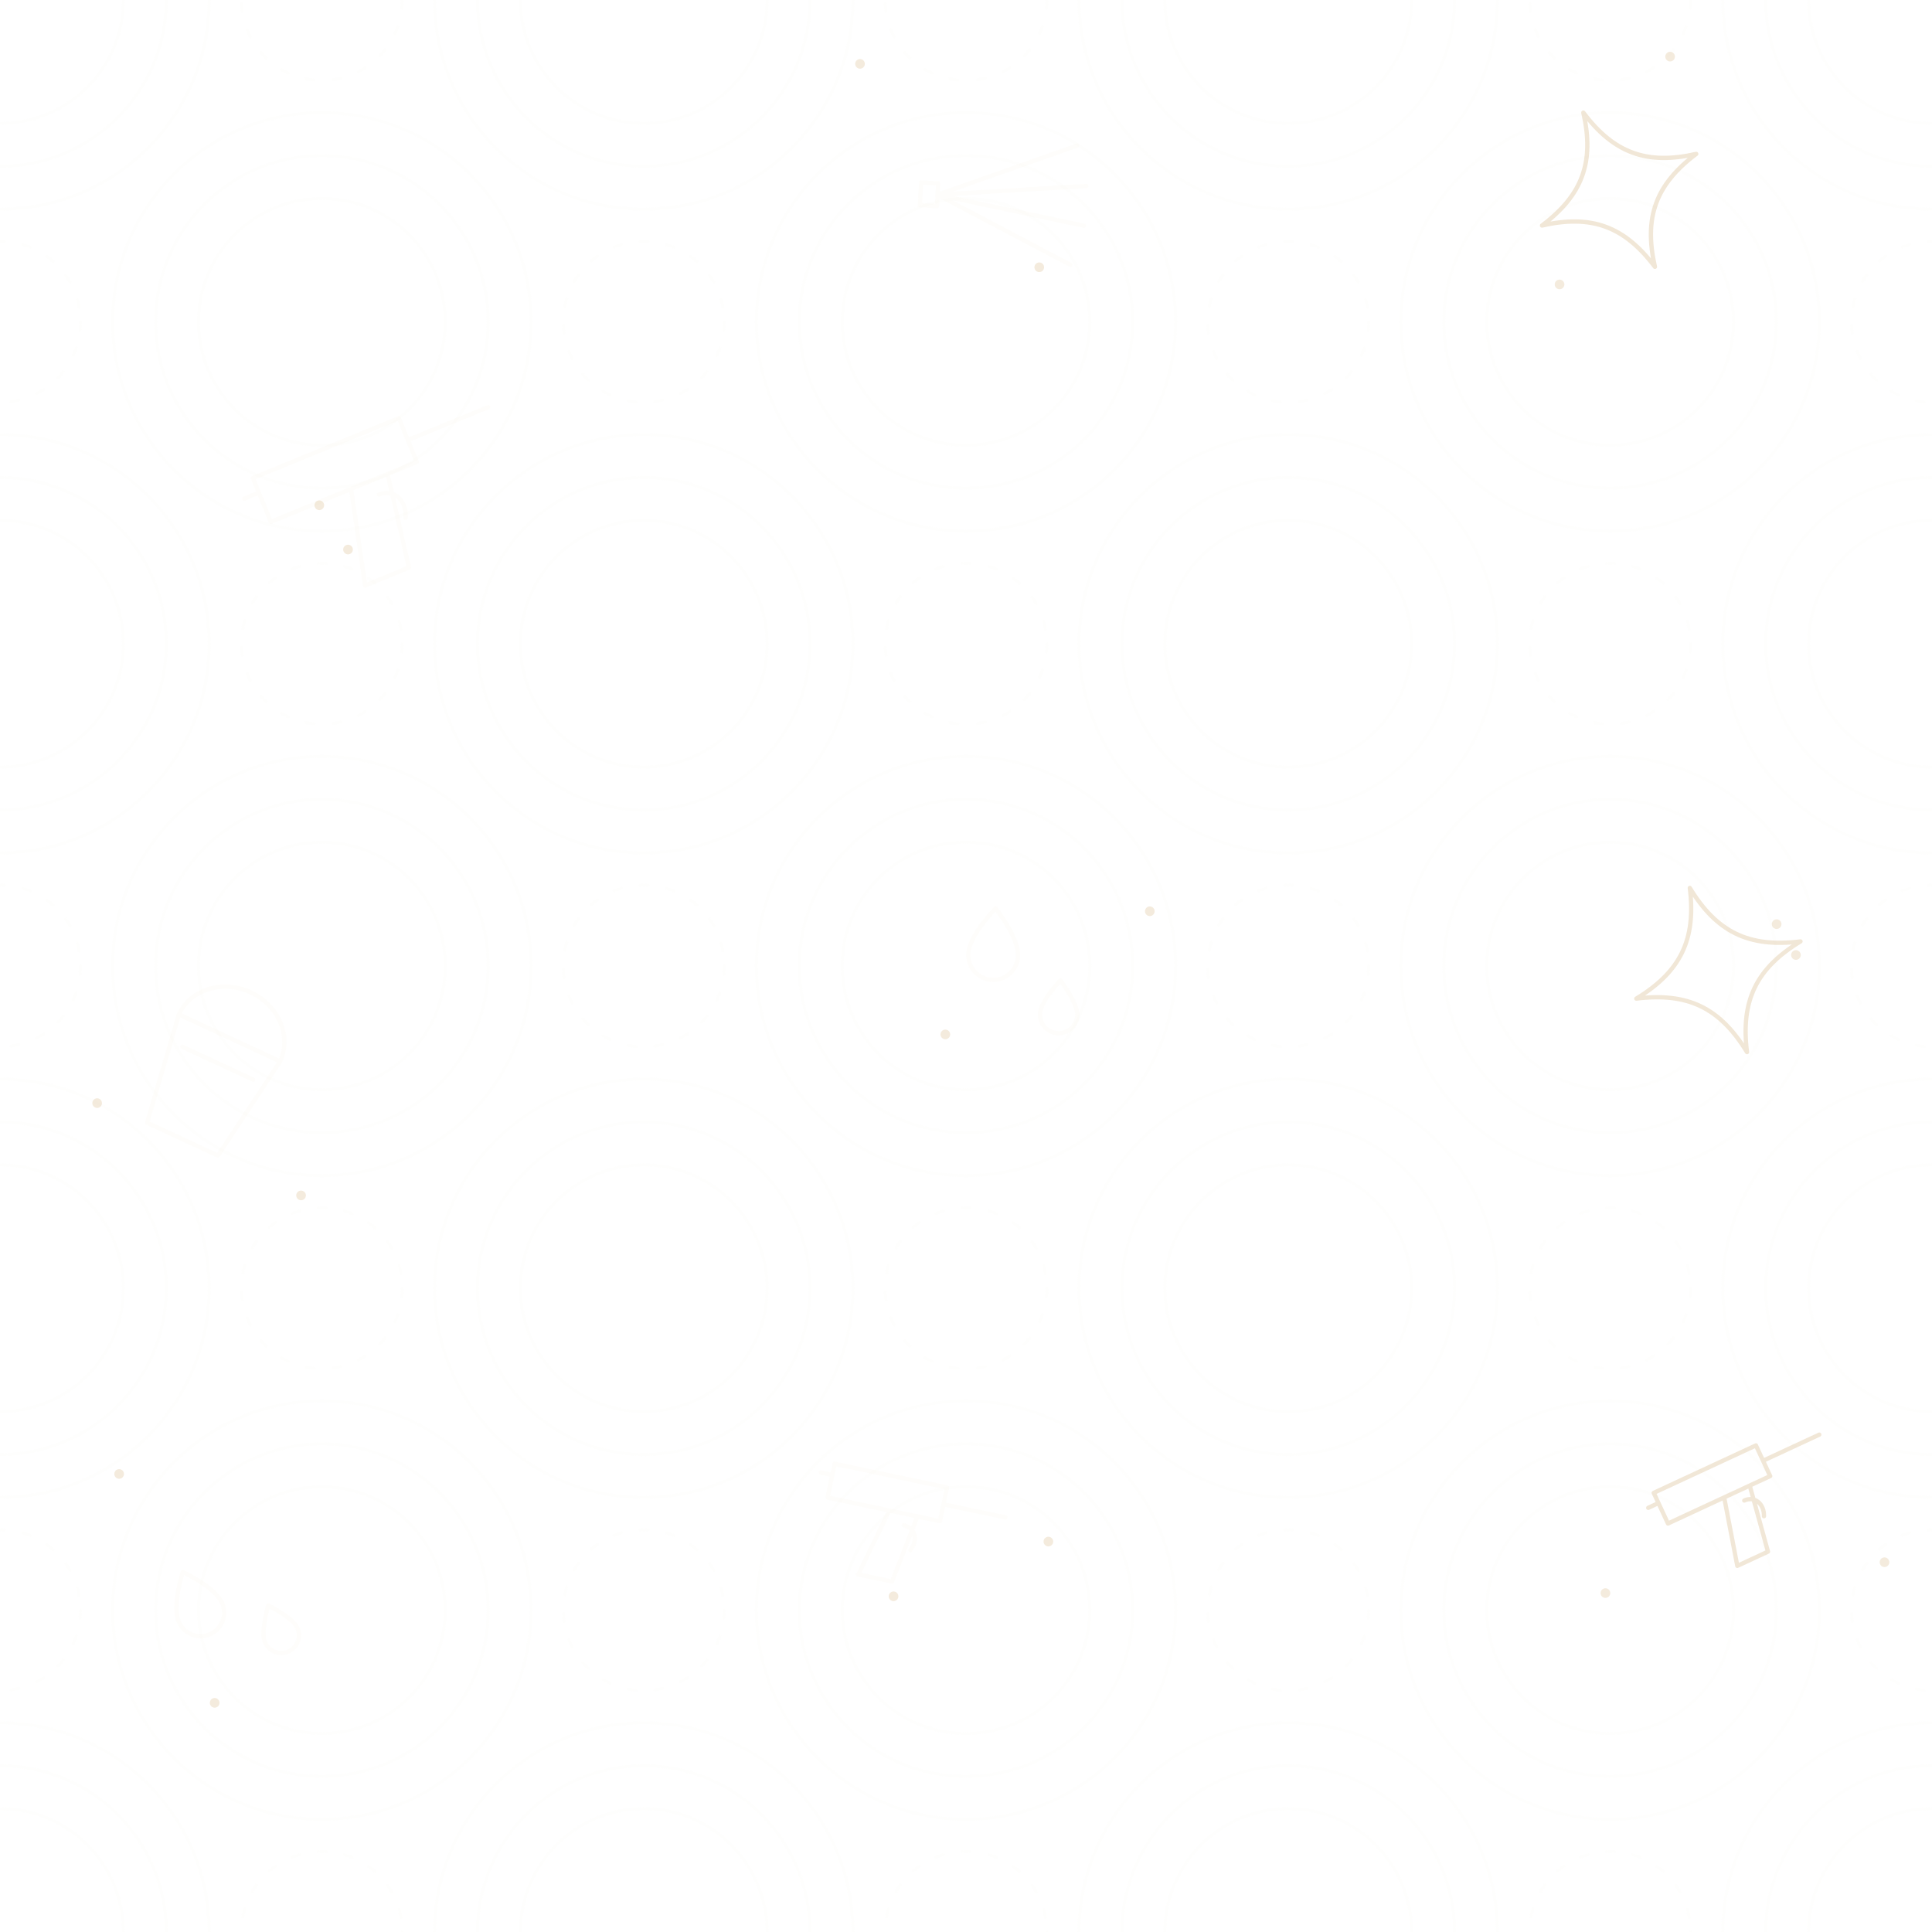
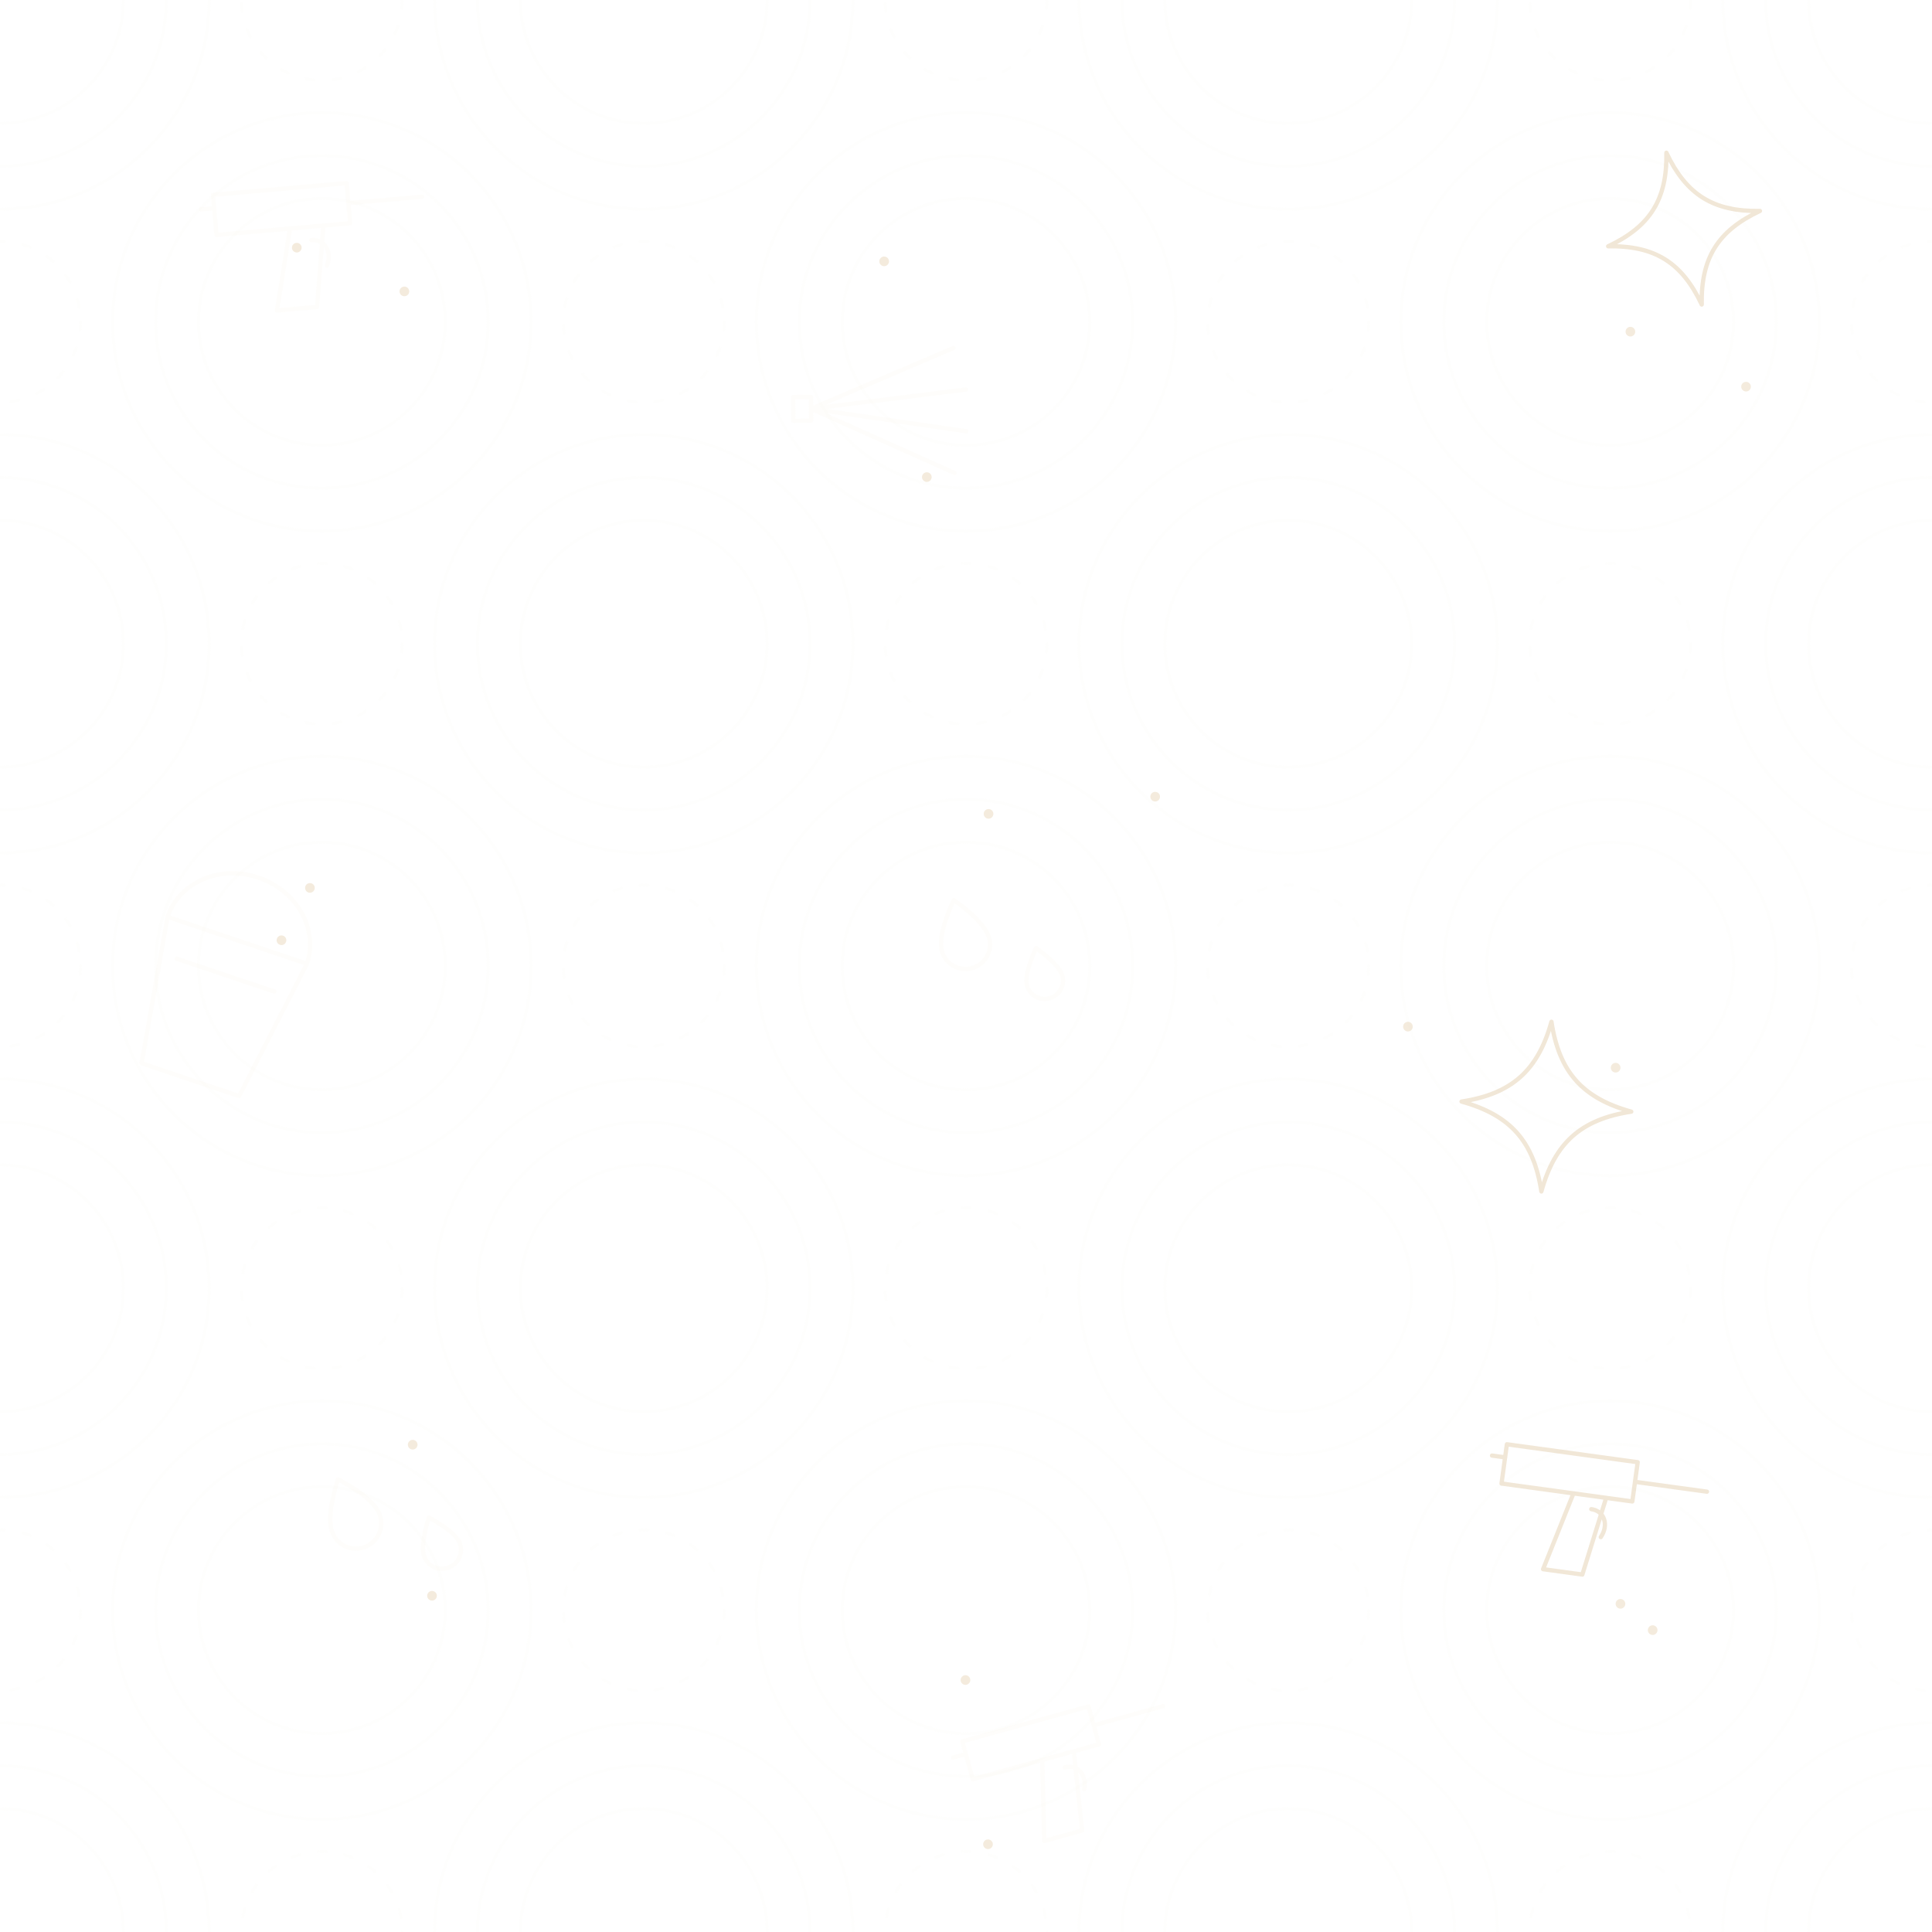
<svg xmlns="http://www.w3.org/2000/svg" width="720" height="720" viewBox="0 0 720 720" fill="none" stroke-linecap="round" stroke-linejoin="round">
  <defs>
    <pattern id="b" width="240.0" height="240.0" patternUnits="userSpaceOnUse">
      <g stroke="rgba(243,238,223,0.049)" stroke-width="1.1">
        <circle cx="0" cy="0" r="78" />
        <circle cx="0" cy="0" r="62" />
        <circle cx="0" cy="0" r="46" />
        <circle cx="240" cy="0" r="78" />
        <circle cx="240" cy="0" r="62" />
        <circle cx="240" cy="0" r="46" />
        <circle cx="0" cy="240" r="78" />
        <circle cx="0" cy="240" r="62" />
        <circle cx="0" cy="240" r="46" />
        <circle cx="240" cy="240" r="78" />
        <circle cx="240" cy="240" r="62" />
        <circle cx="240" cy="240" r="46" />
        <circle cx="120" cy="120" r="78" />
        <circle cx="120" cy="120" r="62" />
        <circle cx="120" cy="120" r="46" />
        <circle cx="120" cy="0" r="30" stroke-dasharray="3 7" />
        <circle cx="120" cy="240" r="30" stroke-dasharray="3 7" />
        <circle cx="0" cy="120" r="30" stroke-dasharray="3 7" />
        <circle cx="240" cy="120" r="30" stroke-dasharray="3 7" />
      </g>
    </pattern>
  </defs>
  <rect width="720" height="720" fill="url(#b)" stroke="none" />
-   <path transform="translate(139.5 172.3) rotate(-22.3) scale(1.47)" stroke="rgba(243,238,223,0.14)" stroke-width="1.09" d="M-30 -8 h40 v12 h-40 z M-8 4 l-6 24 h12 l4 -24 M10 -2 h22 M-30 -4 h-4 M-2 8 c4 0 6 4 4 8" />
-   <circle cx="129.7" cy="204.8" r="1.8" fill="rgba(216,186,140,0.3)" stroke="none" />
-   <circle cx="119.0" cy="188.3" r="1.8" fill="rgba(216,186,140,0.3)" stroke="none" />
-   <path transform="translate(374.8 74.0) rotate(3.2) scale(1.06)" stroke="rgba(243,238,223,0.14)" stroke-width="1.51" d="M-24 0 L24 -20 M-24 0 L28 -6 M-24 0 L28 8 M-24 0 L24 22 M-30 -4 h6 v8 h-6 z" />
-   <circle cx="320.5" cy="23.8" r="1.8" fill="rgba(216,186,140,0.3)" stroke="none" />
-   <circle cx="387.3" cy="99.6" r="1.8" fill="rgba(216,186,140,0.3)" stroke="none" />
-   <path transform="translate(603.4 70.7) rotate(-24.9) scale(1.32)" stroke="rgba(216,186,140,0.35)" stroke-width="1.22" d="M0 -24 c3 14 10 21 24 24 c-14 3 -21 10 -24 24 c-3 -14 -10 -21 -24 -24 c14 -3 21 -10 24 -24 z" />
-   <circle cx="622.4" cy="21.1" r="1.8" fill="rgba(216,186,140,0.3)" stroke="none" />
-   <circle cx="581.2" cy="106.0" r="1.8" fill="rgba(216,186,140,0.3)" stroke="none" />
-   <path transform="translate(79.4 400.0) rotate(24.9) scale(1.04)" stroke="rgba(243,238,223,0.14)" stroke-width="1.54" d="M-20 -14 h40 l-6 40 h-28 z M-20 -14 a20 18 0 0 1 40 0 M-14 -4 h28" />
-   <circle cx="36.2" cy="411.1" r="1.8" fill="rgba(216,186,140,0.3)" stroke="none" />
-   <circle cx="112.2" cy="445.5" r="1.8" fill="rgba(216,186,140,0.3)" stroke="none" />
-   <path transform="translate(381.4 362.3) rotate(3.0) scale(1.16)" stroke="rgba(243,238,223,0.14)" stroke-width="1.38" d="M-10 -20 c0 0 -8 9 -8 15 a8 8 0 0 0 16 0 c0 -6 -8 -15 -8 -15 z M12 2 c0 0 -6 7 -6 11 a6 6 0 0 0 12 0 c0 -4 -6 -11 -6 -11 z" />
-   <circle cx="428.5" cy="339.6" r="1.8" fill="rgba(216,186,140,0.3)" stroke="none" />
-   <circle cx="352.3" cy="385.5" r="1.8" fill="rgba(216,186,140,0.3)" stroke="none" />
-   <path transform="translate(640.4 361.5) rotate(-19.2) scale(1.35)" stroke="rgba(216,186,140,0.35)" stroke-width="1.18" d="M0 -24 c3 14 10 21 24 24 c-14 3 -21 10 -24 24 c-3 -14 -10 -21 -24 -24 c14 -3 21 -10 24 -24 z" />
-   <circle cx="662.1" cy="344.4" r="1.8" fill="rgba(216,186,140,0.3)" stroke="none" />
-   <circle cx="669.3" cy="355.9" r="1.8" fill="rgba(216,186,140,0.3)" stroke="none" />
-   <path transform="translate(87.0 601.6) rotate(-23.6) scale(1.10)" stroke="rgba(243,238,223,0.14)" stroke-width="1.46" d="M-10 -20 c0 0 -8 9 -8 15 a8 8 0 0 0 16 0 c0 -6 -8 -15 -8 -15 z M12 2 c0 0 -6 7 -6 11 a6 6 0 0 0 12 0 c0 -4 -6 -11 -6 -11 z" />
-   <circle cx="80.0" cy="634.6" r="1.8" fill="rgba(216,186,140,0.3)" stroke="none" />
-   <circle cx="44.4" cy="549.3" r="1.8" fill="rgba(216,186,140,0.3)" stroke="none" />
-   <path transform="translate(340.7 560.5) rotate(11.9) scale(1.07)" stroke="rgba(243,238,223,0.14)" stroke-width="1.50" d="M-30 -8 h40 v12 h-40 z M-8 4 l-6 24 h12 l4 -24 M10 -2 h22 M-30 -4 h-4 M-2 8 c4 0 6 4 4 8" />
-   <circle cx="390.7" cy="574.5" r="1.8" fill="rgba(216,186,140,0.3)" stroke="none" />
-   <circle cx="333.0" cy="594.9" r="1.8" fill="rgba(216,186,140,0.3)" stroke="none" />
-   <path transform="translate(648.4 550.7) rotate(-24.9) scale(1.05)" stroke="rgba(216,186,140,0.35)" stroke-width="1.52" d="M-30 -8 h40 v12 h-40 z M-8 4 l-6 24 h12 l4 -24 M10 -2 h22 M-30 -4 h-4 M-2 8 c4 0 6 4 4 8" />
-   <circle cx="598.3" cy="593.7" r="1.8" fill="rgba(216,186,140,0.3)" stroke="none" />
-   <circle cx="702.3" cy="582.2" r="1.8" fill="rgba(216,186,140,0.3)" stroke="none" />
+   <path transform="translate(117.6 79.3) rotate(-5.0) scale(1.25)" stroke="rgba(243,238,223,0.14)" stroke-width="1.28" d="M-30 -8 h40 v12 h-40 z M-8 4 l-6 24 h12 l4 -24 M10 -2 h22 M-30 -4 h-4 M-2 8 c4 0 6 4 4 8" />
+   <circle cx="110.6" cy="92.3" r="1.8" fill="rgba(216,186,140,0.3)" stroke="none" />
+   <circle cx="150.7" cy="108.6" r="1.8" fill="rgba(216,186,140,0.3)" stroke="none" />
+   <path transform="translate(328.9 152.1) rotate(-0.5) scale(1.11)" stroke="rgba(243,238,223,0.14)" stroke-width="1.44" d="M-24 0 L24 -20 M-24 0 L28 -6 M-24 0 L28 8 M-24 0 L24 22 M-30 -4 h6 v8 h-6 z" />
+   <circle cx="345.4" cy="177.8" r="1.8" fill="rgba(216,186,140,0.3)" stroke="none" />
+   <circle cx="329.5" cy="97.4" r="1.8" fill="rgba(216,186,140,0.3)" stroke="none" />
+   <path transform="translate(627.6 85.2) rotate(-13.1) scale(1.21)" stroke="rgba(216,186,140,0.35)" stroke-width="1.32" d="M0 -24 c3 14 10 21 24 24 c-14 3 -21 10 -24 24 c-3 -14 -10 -21 -24 -24 c14 -3 21 -10 24 -24 z" />
+   <circle cx="607.6" cy="123.6" r="1.8" fill="rgba(216,186,140,0.3)" stroke="none" />
+   <circle cx="650.7" cy="144.1" r="1.8" fill="rgba(216,186,140,0.3)" stroke="none" />
+   <path transform="translate(82.3 368.6) rotate(18.6) scale(1.37)" stroke="rgba(243,238,223,0.14)" stroke-width="1.17" d="M-20 -14 h40 l-6 40 h-28 z M-20 -14 a20 18 0 0 1 40 0 M-14 -4 h28" />
+   <circle cx="115.5" cy="330.9" r="1.8" fill="rgba(216,186,140,0.3)" stroke="none" />
+   <circle cx="104.9" cy="350.4" r="1.8" fill="rgba(216,186,140,0.3)" stroke="none" />
+   <path transform="translate(372.3 354.6) rotate(-14.8) scale(1.14)" stroke="rgba(243,238,223,0.14)" stroke-width="1.41" d="M-10 -20 c0 0 -8 9 -8 15 a8 8 0 0 0 16 0 c0 -6 -8 -15 -8 -15 z M12 2 c0 0 -6 7 -6 11 a6 6 0 0 0 12 0 c0 -4 -6 -11 -6 -11 z" />
+   <circle cx="368.4" cy="303.3" r="1.8" fill="rgba(216,186,140,0.3)" stroke="none" />
+   <circle cx="430.5" cy="296.9" r="1.8" fill="rgba(216,186,140,0.3)" stroke="none" />
+   <path transform="translate(576.3 412.4) rotate(3.4) scale(1.32)" stroke="rgba(216,186,140,0.35)" stroke-width="1.21" d="M0 -24 c3 14 10 21 24 24 c-14 3 -21 10 -24 24 c-3 -14 -10 -21 -24 -24 c14 -3 21 -10 24 -24 z" />
+   <circle cx="524.7" cy="382.6" r="1.8" fill="rgba(216,186,140,0.3)" stroke="none" />
+   <circle cx="602.1" cy="397.9" r="1.8" fill="rgba(216,186,140,0.3)" stroke="none" />
+   <path transform="translate(145.8 568.7) rotate(-22.2) scale(1.18)" stroke="rgba(243,238,223,0.14)" stroke-width="1.36" d="M-10 -20 c0 0 -8 9 -8 15 a8 8 0 0 0 16 0 c0 -6 -8 -15 -8 -15 z M12 2 c0 0 -6 7 -6 11 a6 6 0 0 0 12 0 c0 -4 -6 -11 -6 -11 z" />
+   <circle cx="153.8" cy="538.4" r="1.8" fill="rgba(216,186,140,0.3)" stroke="none" />
+   <circle cx="161.0" cy="594.7" r="1.8" fill="rgba(216,186,140,0.3)" stroke="none" />
+   <path transform="translate(396.5 648.6) rotate(-15.5) scale(1.22)" stroke="rgba(243,238,223,0.14)" stroke-width="1.31" d="M-30 -8 h40 v12 h-40 z M-8 4 l-6 24 h12 l4 -24 M10 -2 h22 M-30 -4 h-4 M-2 8 c4 0 6 4 4 8" />
+   <circle cx="368.2" cy="687.3" r="1.8" fill="rgba(216,186,140,0.3)" stroke="none" />
+   <circle cx="359.8" cy="626.1" r="1.8" fill="rgba(216,186,140,0.3)" stroke="none" />
+   <path transform="translate(596.8 553.0) rotate(7.8) scale(1.23)" stroke="rgba(216,186,140,0.35)" stroke-width="1.30" d="M-30 -8 h40 v12 h-40 z M-8 4 l-6 24 h12 l4 -24 M10 -2 h22 M-30 -4 h-4 M-2 8 c4 0 6 4 4 8" />
+   <circle cx="615.9" cy="607.5" r="1.8" fill="rgba(216,186,140,0.3)" stroke="none" />
+   <circle cx="603.9" cy="597.7" r="1.8" fill="rgba(216,186,140,0.3)" stroke="none" />
</svg>
